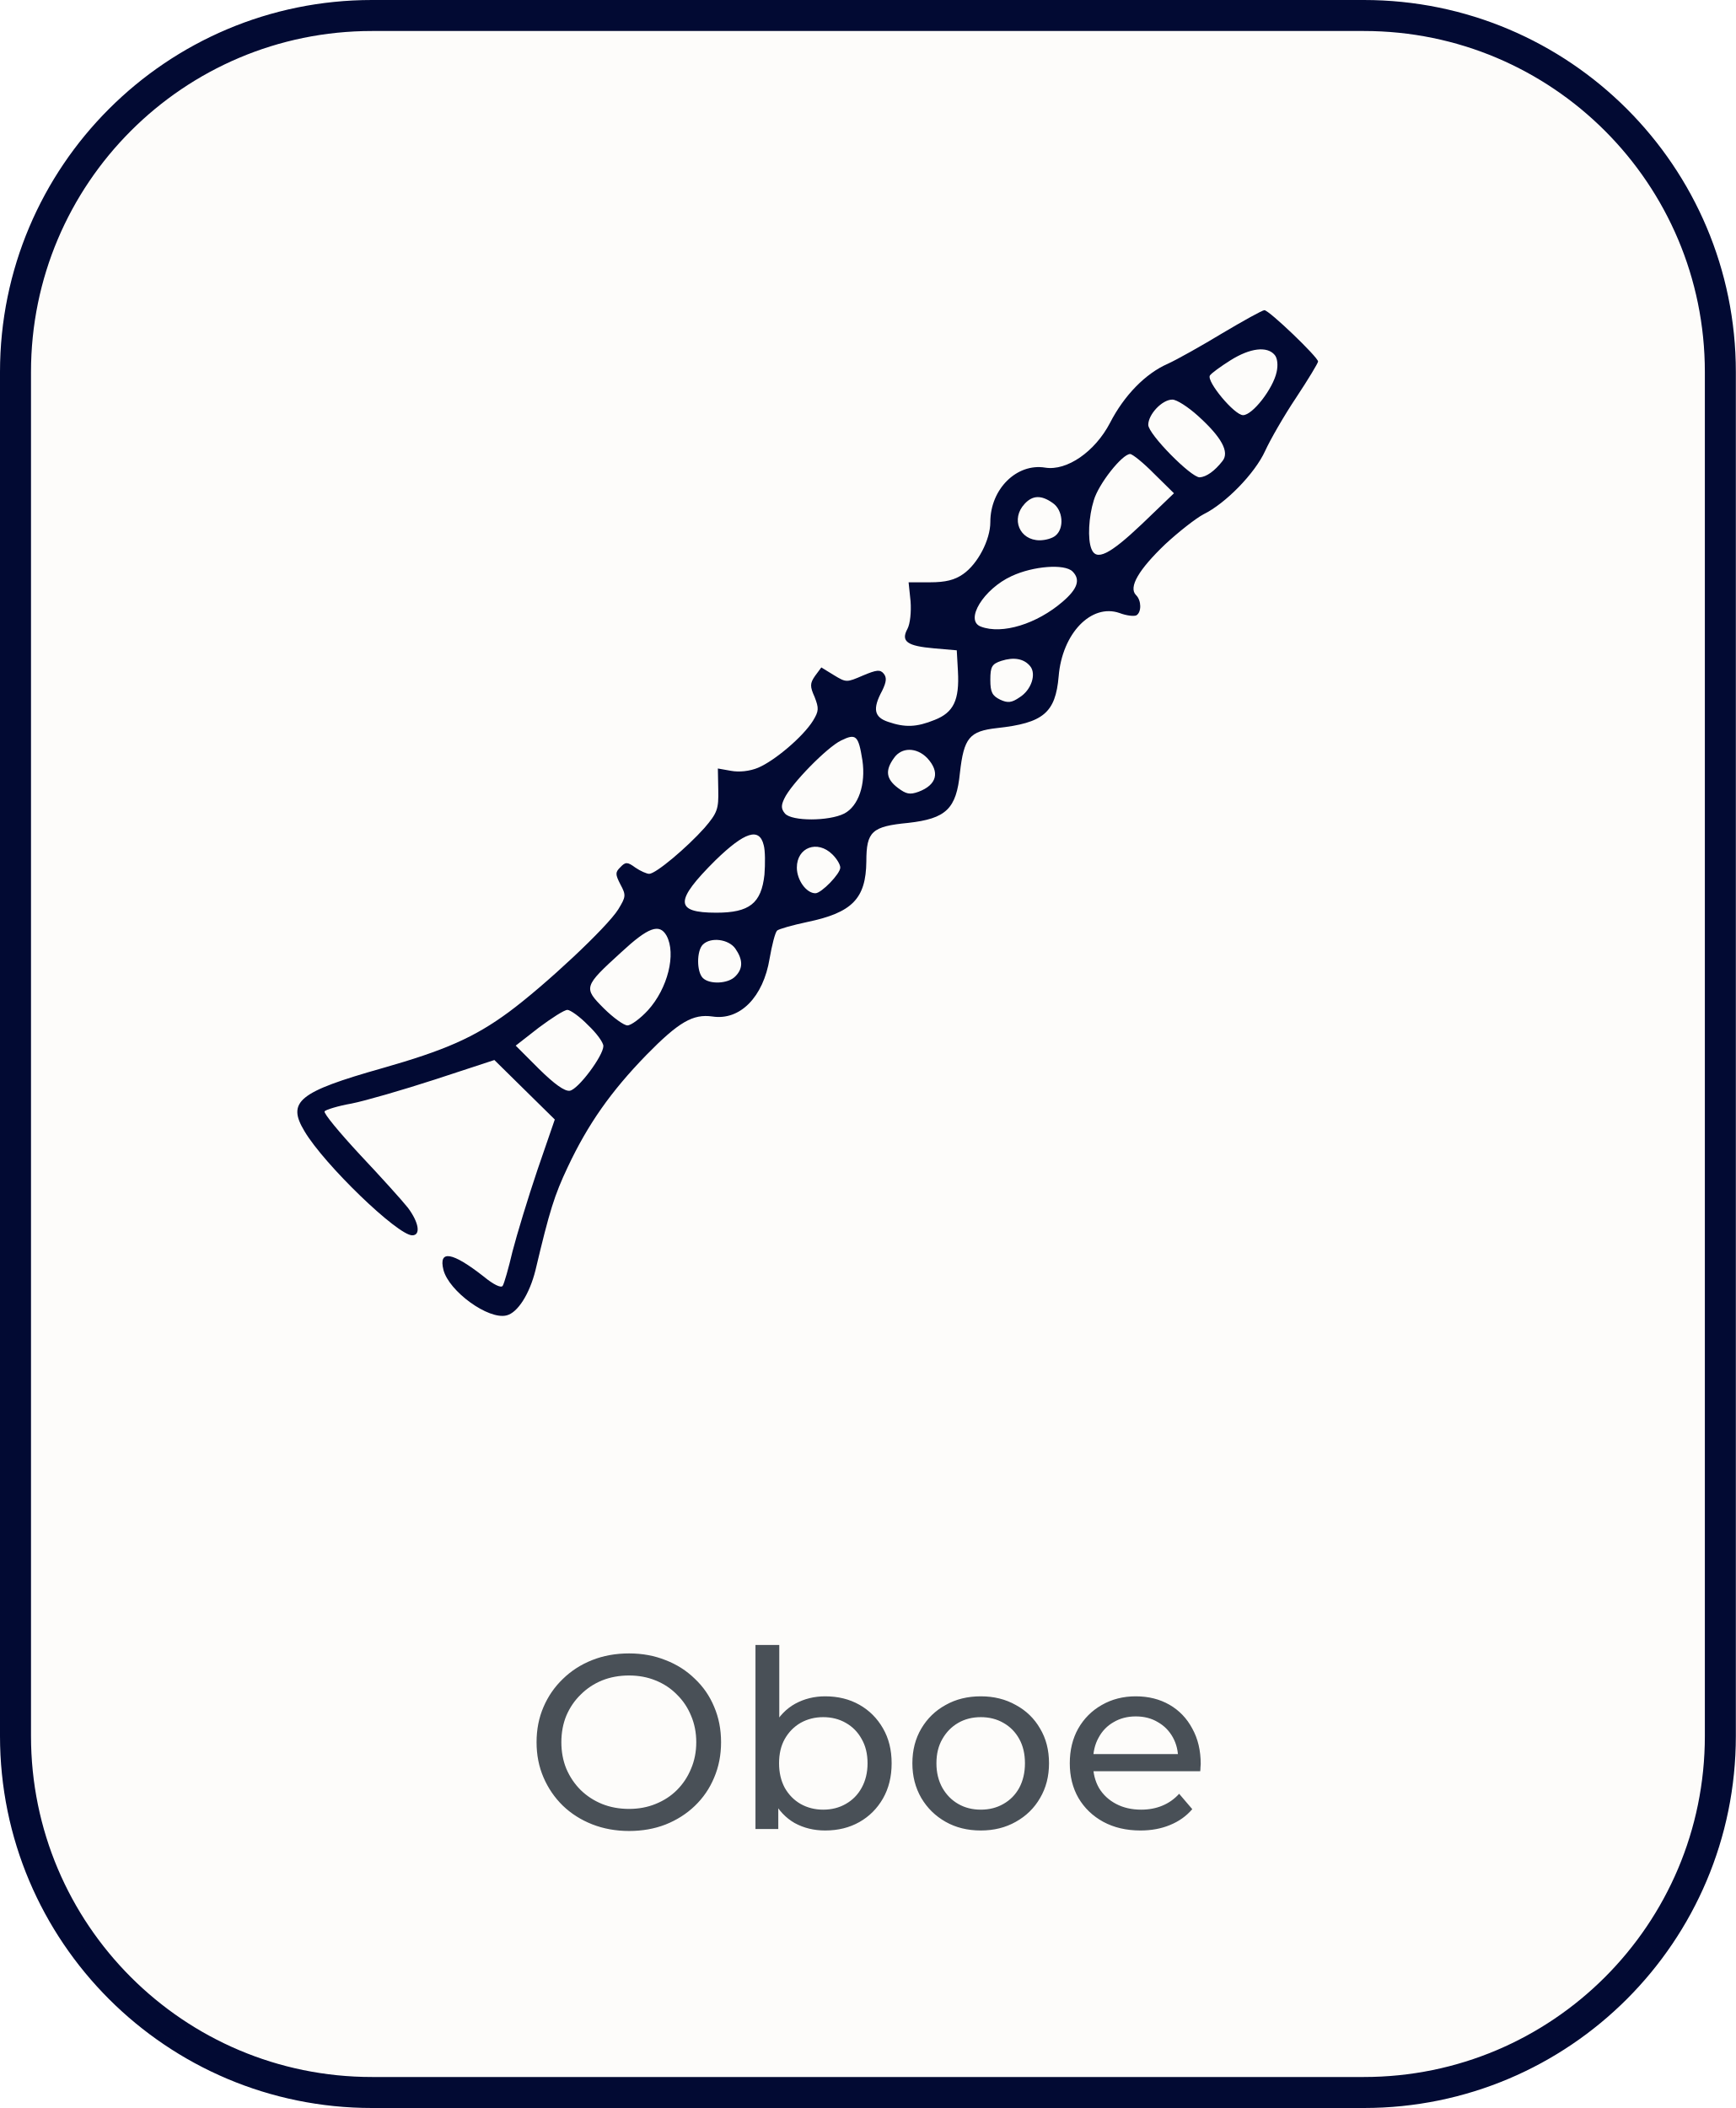
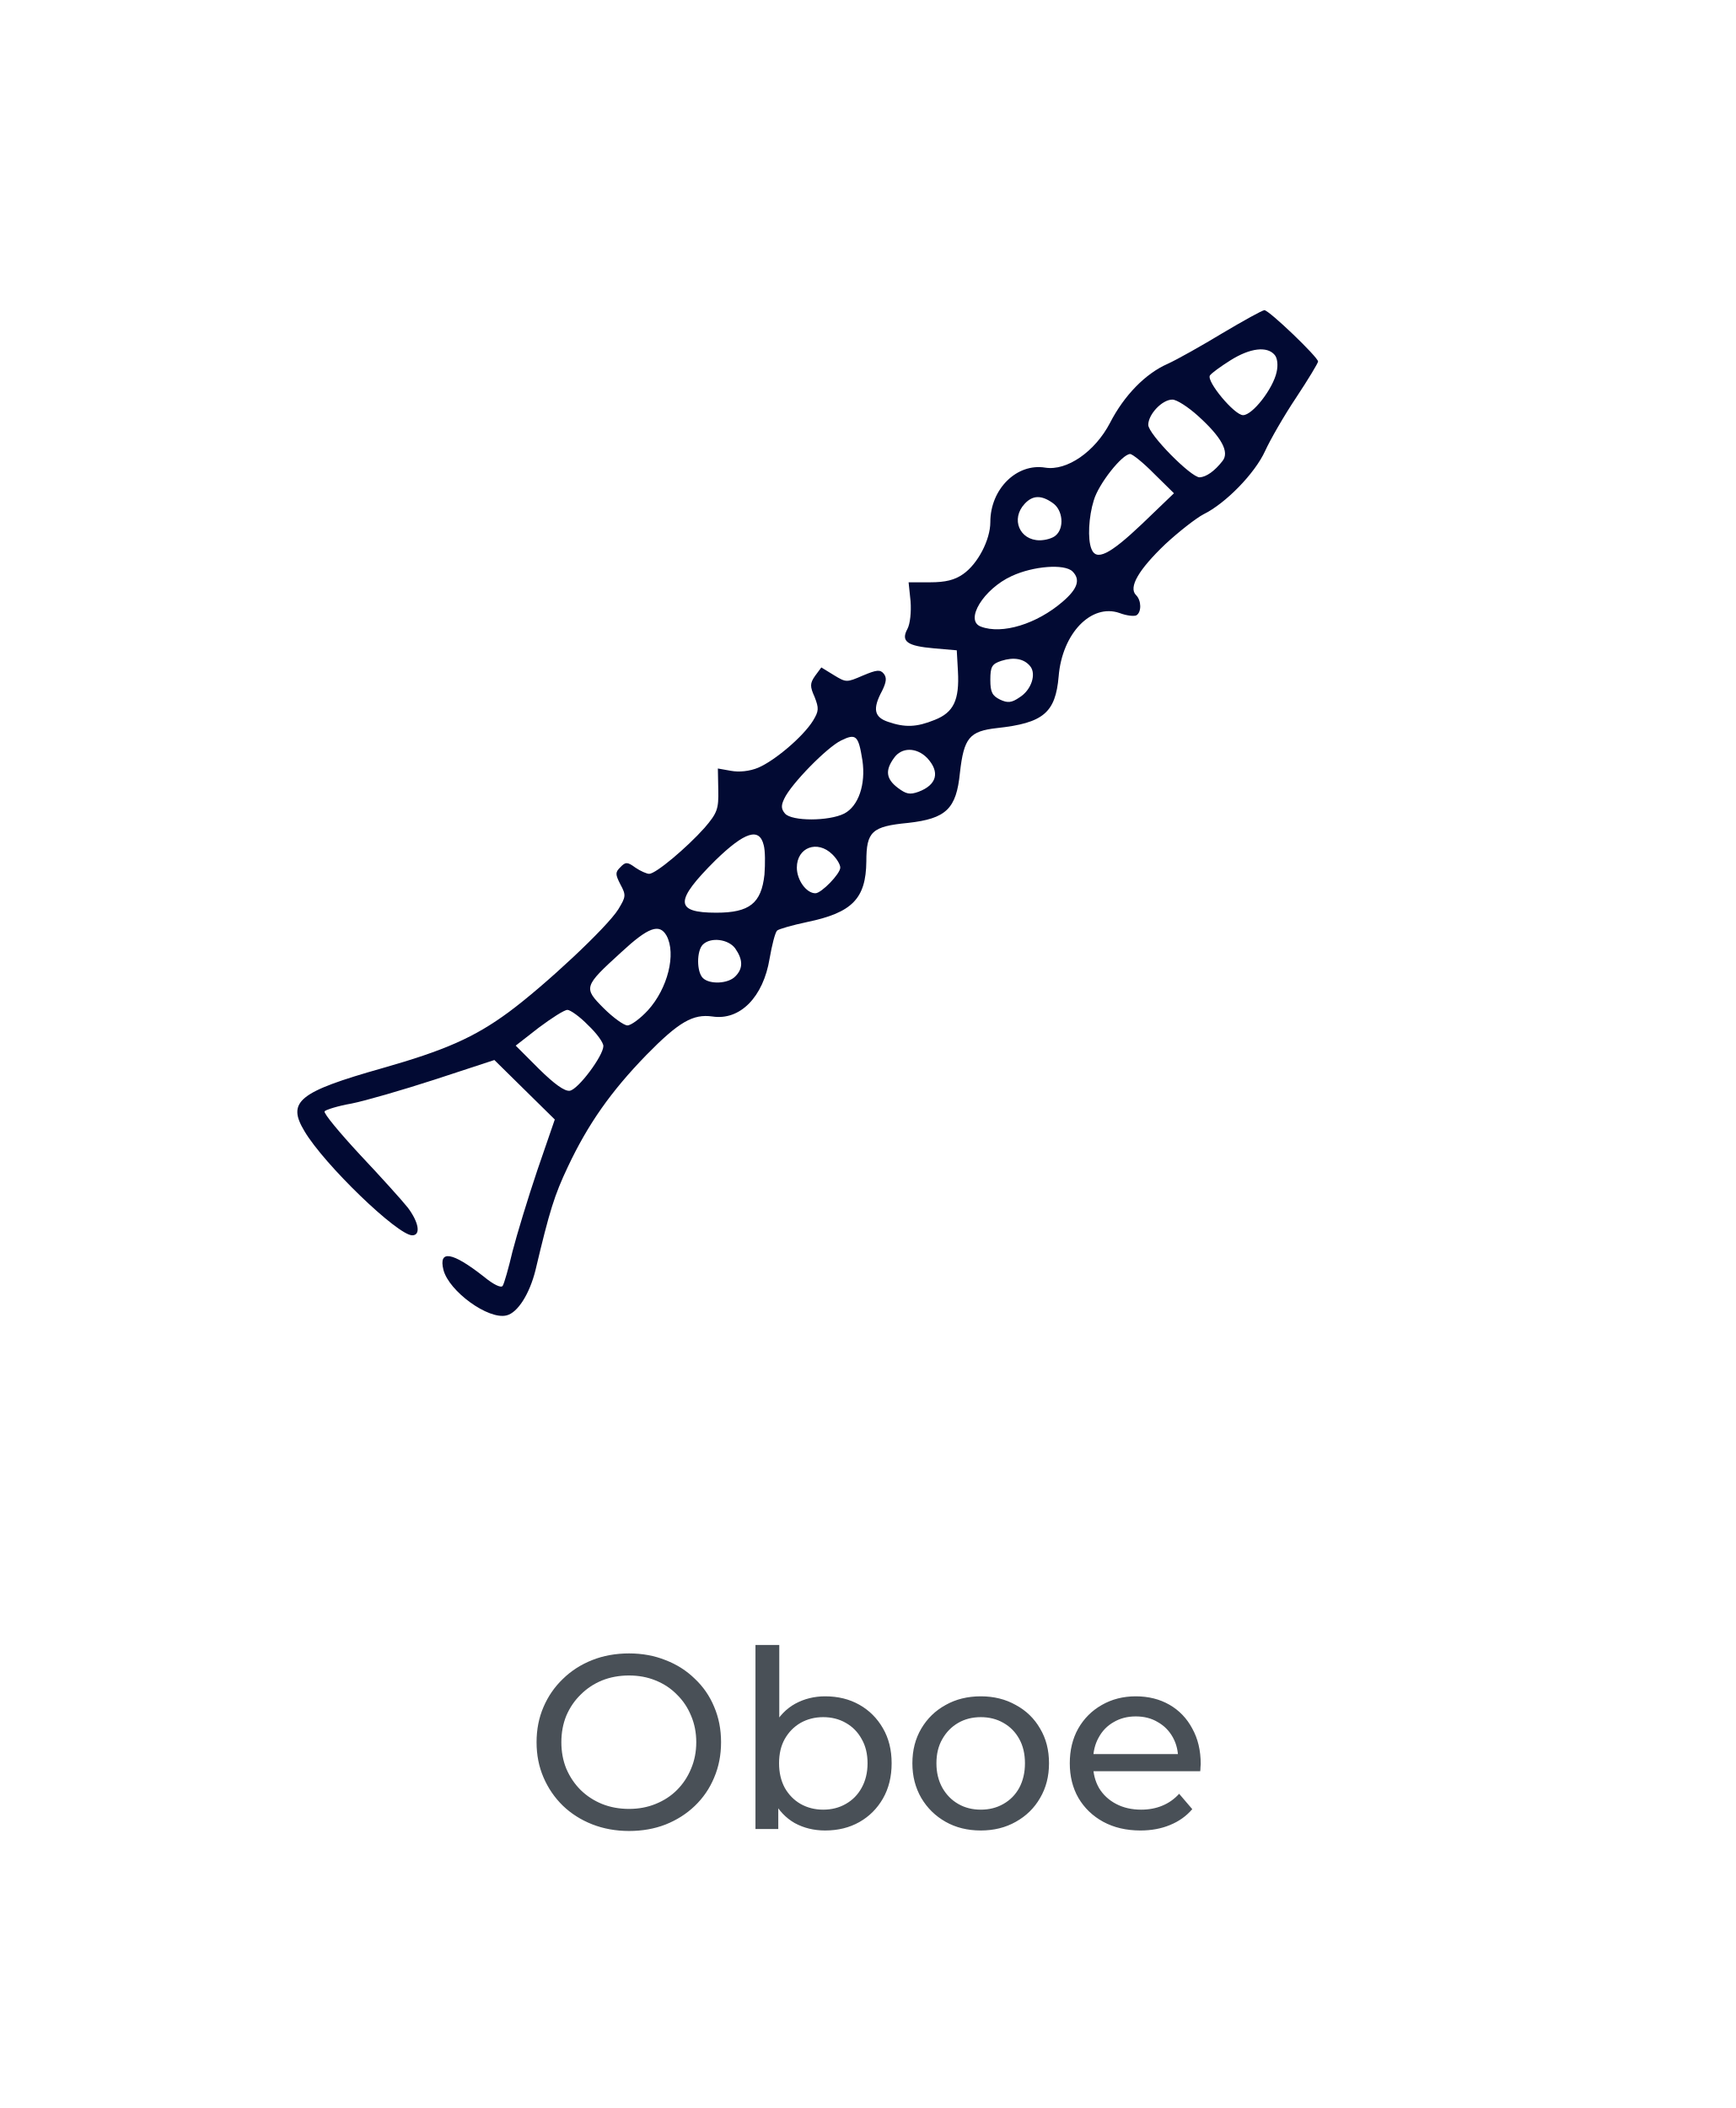
<svg xmlns="http://www.w3.org/2000/svg" width="56" height="68" viewBox="0 0 56 68" fill="none">
-   <rect x="0.5" y="0.5" width="55" height="67" rx="11.5" fill="#FDFCFA" />
  <path d="M39.439 10.746C38.777 11.147 37.974 11.599 37.669 11.737C36.955 12.05 36.267 12.752 35.809 13.643C35.325 14.57 34.42 15.197 33.72 15.085C32.803 14.934 31.949 15.774 31.949 16.84C31.949 17.417 31.541 18.194 31.07 18.52C30.802 18.708 30.509 18.784 30 18.784H29.312L29.376 19.398C29.401 19.737 29.363 20.125 29.274 20.288C29.057 20.69 29.261 20.84 30.14 20.915L30.866 20.978L30.904 21.655C30.955 22.583 30.764 22.984 30.153 23.223C29.567 23.461 29.197 23.473 28.65 23.285C28.204 23.135 28.14 22.871 28.459 22.282C28.599 21.994 28.611 21.856 28.509 21.73C28.395 21.592 28.28 21.605 27.834 21.793C27.312 22.019 27.299 22.019 26.904 21.78L26.497 21.53L26.293 21.805C26.127 22.044 26.127 22.144 26.28 22.483C26.42 22.846 26.42 22.934 26.229 23.248C25.911 23.762 24.994 24.539 24.459 24.765C24.191 24.878 23.847 24.915 23.58 24.865L23.159 24.79L23.172 25.48C23.185 26.094 23.146 26.219 22.726 26.708C22.166 27.335 21.159 28.188 20.943 28.188C20.866 28.188 20.662 28.1 20.497 27.987C20.242 27.799 20.178 27.799 20.013 27.975C19.847 28.138 19.847 28.201 20.013 28.526C20.204 28.878 20.191 28.928 19.949 29.329C19.592 29.906 17.58 31.787 16.408 32.652C15.299 33.467 14.357 33.881 12.331 34.458C9.631 35.222 9.248 35.536 9.822 36.489C10.459 37.567 12.828 39.849 13.299 39.849C13.58 39.849 13.516 39.436 13.159 38.959C12.981 38.733 12.28 37.956 11.618 37.254C10.955 36.539 10.433 35.912 10.471 35.849C10.509 35.799 10.904 35.674 11.338 35.599C11.783 35.511 12.994 35.16 14.038 34.821L15.949 34.194L16.93 35.16L17.898 36.113L17.337 37.743C17.032 38.646 16.675 39.824 16.535 40.364C16.408 40.903 16.267 41.404 16.216 41.48C16.166 41.555 15.924 41.442 15.605 41.179C14.599 40.389 14.14 40.301 14.306 40.965C14.484 41.655 15.758 42.583 16.344 42.432C16.701 42.345 17.083 41.743 17.274 40.978C17.732 39.047 17.885 38.558 18.318 37.642C18.968 36.263 19.707 35.21 20.853 34.031C21.898 32.965 22.357 32.702 22.981 32.79C23.873 32.928 24.624 32.163 24.828 30.922C24.904 30.483 25.006 30.081 25.07 30.019C25.121 29.969 25.567 29.843 26.038 29.743C27.49 29.442 27.936 28.991 27.949 27.787C27.949 26.821 28.127 26.658 29.299 26.545C30.522 26.407 30.853 26.094 30.968 24.928C31.096 23.799 31.274 23.586 32.166 23.486C33.656 23.323 34.051 22.997 34.153 21.818C34.267 20.426 35.21 19.461 36.115 19.774C36.344 19.862 36.586 19.887 36.662 19.849C36.828 19.749 36.828 19.373 36.65 19.197C36.395 18.947 36.739 18.37 37.592 17.555C38.025 17.154 38.586 16.715 38.828 16.589C39.541 16.238 40.484 15.273 40.815 14.545C40.981 14.182 41.427 13.404 41.822 12.815C42.204 12.238 42.522 11.711 42.522 11.661C42.522 11.523 40.943 10.006 40.79 10.006C40.726 10.006 40.115 10.345 39.439 10.746ZM41.121 11.448C41.21 11.549 41.236 11.774 41.185 12C41.07 12.539 40.408 13.392 40.102 13.392C39.822 13.392 38.917 12.301 39.032 12.113C39.083 12.037 39.376 11.824 39.694 11.624C40.331 11.223 40.879 11.16 41.121 11.448ZM38.65 13.417C39.414 14.107 39.669 14.583 39.439 14.871C39.185 15.197 38.917 15.386 38.701 15.398C38.42 15.398 37.044 14.006 37.044 13.705C37.044 13.367 37.49 12.89 37.822 12.89C37.962 12.89 38.331 13.128 38.65 13.417ZM37.236 15.285L37.873 15.912L36.828 16.915C35.796 17.893 35.363 18.107 35.21 17.705C35.083 17.392 35.121 16.665 35.287 16.138C35.439 15.611 36.204 14.646 36.459 14.646C36.535 14.646 36.892 14.934 37.236 15.285ZM33.962 16.226C34.293 16.451 34.344 17.041 34.051 17.279C33.949 17.367 33.72 17.429 33.541 17.429C32.892 17.429 32.599 16.74 33.057 16.251C33.312 15.975 33.592 15.962 33.962 16.226ZM34.599 18.433C34.866 18.696 34.764 18.997 34.28 19.411C33.452 20.125 32.331 20.476 31.643 20.213C31.108 20.012 31.732 18.997 32.637 18.583C33.337 18.257 34.344 18.182 34.599 18.433ZM33.236 21.492C33.439 21.743 33.274 22.257 32.892 22.495C32.637 22.671 32.51 22.683 32.267 22.57C32.013 22.445 31.949 22.332 31.949 21.931C31.949 21.505 32 21.417 32.306 21.317C32.701 21.191 33.032 21.241 33.236 21.492ZM27.822 24.526C27.936 25.304 27.694 26.006 27.236 26.244C26.739 26.495 25.541 26.495 25.325 26.244C25.197 26.094 25.197 25.981 25.299 25.768C25.516 25.291 26.688 24.1 27.134 23.887C27.618 23.649 27.694 23.724 27.822 24.526ZM29.911 24.451C30.331 24.903 30.229 25.317 29.631 25.542C29.35 25.642 29.236 25.617 28.968 25.417C28.586 25.128 28.548 24.853 28.841 24.451C29.083 24.1 29.567 24.1 29.911 24.451ZM24.637 27.26C24.688 27.436 24.688 27.862 24.662 28.213C24.561 29.141 24.178 29.442 23.108 29.442C21.758 29.442 21.758 29.066 23.083 27.749C24.025 26.834 24.497 26.683 24.637 27.26ZM26.853 27.561C26.994 27.699 27.108 27.887 27.108 27.987C27.108 28.188 26.497 28.815 26.306 28.815C26.013 28.815 25.707 28.389 25.707 27.987C25.707 27.335 26.369 27.084 26.853 27.561ZM21.503 30.182C21.822 30.771 21.541 31.887 20.904 32.589C20.662 32.853 20.357 33.078 20.242 33.078C20.127 33.078 19.783 32.828 19.478 32.526C18.815 31.862 18.828 31.824 20.038 30.721C20.917 29.906 21.274 29.78 21.503 30.182ZM23.72 30.596C23.974 30.959 23.974 31.248 23.72 31.498C23.49 31.737 22.892 31.762 22.675 31.549C22.471 31.348 22.471 30.671 22.675 30.47C22.93 30.219 23.503 30.295 23.72 30.596ZM18.968 33.066C19.248 33.329 19.465 33.63 19.465 33.743C19.465 34.056 18.65 35.147 18.382 35.185C18.216 35.21 17.885 34.972 17.376 34.47L16.637 33.73L17.376 33.154C17.796 32.84 18.204 32.577 18.306 32.577C18.395 32.577 18.701 32.79 18.968 33.066Z" fill="#020A33" />
  <path d="M20.294 59.064C19.867 59.064 19.47 58.992 19.102 58.848C18.739 58.704 18.424 58.504 18.158 58.248C17.891 57.987 17.683 57.683 17.534 57.336C17.384 56.989 17.31 56.611 17.31 56.2C17.31 55.789 17.384 55.411 17.534 55.064C17.683 54.717 17.891 54.416 18.158 54.16C18.424 53.899 18.739 53.696 19.102 53.552C19.464 53.408 19.862 53.336 20.294 53.336C20.72 53.336 21.112 53.408 21.47 53.552C21.832 53.691 22.147 53.891 22.414 54.152C22.686 54.408 22.894 54.709 23.038 55.056C23.187 55.403 23.262 55.784 23.262 56.2C23.262 56.616 23.187 56.997 23.038 57.344C22.894 57.691 22.686 57.995 22.414 58.256C22.147 58.512 21.832 58.712 21.47 58.856C21.112 58.995 20.72 59.064 20.294 59.064ZM20.294 58.352C20.603 58.352 20.888 58.299 21.15 58.192C21.416 58.085 21.646 57.936 21.838 57.744C22.035 57.547 22.187 57.317 22.294 57.056C22.406 56.795 22.462 56.509 22.462 56.2C22.462 55.891 22.406 55.605 22.294 55.344C22.187 55.083 22.035 54.856 21.838 54.664C21.646 54.467 21.416 54.315 21.15 54.208C20.888 54.101 20.603 54.048 20.294 54.048C19.979 54.048 19.688 54.101 19.422 54.208C19.16 54.315 18.931 54.467 18.734 54.664C18.536 54.856 18.382 55.083 18.27 55.344C18.163 55.605 18.11 55.891 18.11 56.2C18.11 56.509 18.163 56.795 18.27 57.056C18.382 57.317 18.536 57.547 18.734 57.744C18.931 57.936 19.16 58.085 19.422 58.192C19.688 58.299 19.979 58.352 20.294 58.352ZM26.62 59.048C26.258 59.048 25.93 58.968 25.637 58.808C25.349 58.643 25.119 58.4 24.948 58.08C24.783 57.76 24.701 57.36 24.701 56.88C24.701 56.4 24.786 56 24.956 55.68C25.133 55.36 25.364 55.12 25.652 54.96C25.946 54.8 26.268 54.72 26.62 54.72C27.037 54.72 27.404 54.811 27.724 54.992C28.044 55.173 28.298 55.427 28.485 55.752C28.671 56.072 28.765 56.448 28.765 56.88C28.765 57.312 28.671 57.691 28.485 58.016C28.298 58.341 28.044 58.595 27.724 58.776C27.404 58.957 27.037 59.048 26.62 59.048ZM24.372 59V53.064H25.14V55.888L25.061 56.872L25.108 57.856V59H24.372ZM26.556 58.376C26.828 58.376 27.071 58.315 27.285 58.192C27.503 58.069 27.674 57.896 27.797 57.672C27.924 57.443 27.988 57.179 27.988 56.88C27.988 56.576 27.924 56.315 27.797 56.096C27.674 55.872 27.503 55.699 27.285 55.576C27.071 55.453 26.828 55.392 26.556 55.392C26.29 55.392 26.047 55.453 25.828 55.576C25.615 55.699 25.445 55.872 25.317 56.096C25.194 56.315 25.133 56.576 25.133 56.88C25.133 57.179 25.194 57.443 25.317 57.672C25.445 57.896 25.615 58.069 25.828 58.192C26.047 58.315 26.29 58.376 26.556 58.376ZM31.642 59.048C31.215 59.048 30.836 58.955 30.506 58.768C30.175 58.581 29.914 58.325 29.722 58C29.53 57.669 29.434 57.296 29.434 56.88C29.434 56.459 29.53 56.085 29.722 55.76C29.914 55.435 30.175 55.181 30.506 55C30.836 54.813 31.215 54.72 31.642 54.72C32.063 54.72 32.439 54.813 32.77 55C33.106 55.181 33.367 55.435 33.554 55.76C33.746 56.08 33.842 56.453 33.842 56.88C33.842 57.301 33.746 57.675 33.554 58C33.367 58.325 33.106 58.581 32.77 58.768C32.439 58.955 32.063 59.048 31.642 59.048ZM31.642 58.376C31.914 58.376 32.156 58.315 32.37 58.192C32.588 58.069 32.759 57.896 32.882 57.672C33.004 57.443 33.066 57.179 33.066 56.88C33.066 56.576 33.004 56.315 32.882 56.096C32.759 55.872 32.588 55.699 32.37 55.576C32.156 55.453 31.914 55.392 31.642 55.392C31.37 55.392 31.127 55.453 30.914 55.576C30.7 55.699 30.53 55.872 30.402 56.096C30.274 56.315 30.21 56.576 30.21 56.88C30.21 57.179 30.274 57.443 30.402 57.672C30.53 57.896 30.7 58.069 30.914 58.192C31.127 58.315 31.37 58.376 31.642 58.376ZM36.792 59.048C36.338 59.048 35.938 58.955 35.592 58.768C35.25 58.581 34.984 58.325 34.792 58C34.605 57.675 34.512 57.301 34.512 56.88C34.512 56.459 34.602 56.085 34.784 55.76C34.97 55.435 35.224 55.181 35.544 55C35.869 54.813 36.234 54.72 36.64 54.72C37.05 54.72 37.413 54.811 37.728 54.992C38.042 55.173 38.288 55.429 38.464 55.76C38.645 56.085 38.736 56.467 38.736 56.904C38.736 56.936 38.733 56.973 38.728 57.016C38.728 57.059 38.725 57.099 38.72 57.136H35.112V56.584H38.32L38.008 56.776C38.013 56.504 37.957 56.261 37.84 56.048C37.722 55.835 37.56 55.669 37.352 55.552C37.149 55.429 36.912 55.368 36.64 55.368C36.373 55.368 36.136 55.429 35.928 55.552C35.72 55.669 35.557 55.837 35.44 56.056C35.322 56.269 35.264 56.515 35.264 56.792V56.92C35.264 57.203 35.328 57.456 35.456 57.68C35.589 57.899 35.773 58.069 36.008 58.192C36.242 58.315 36.512 58.376 36.816 58.376C37.066 58.376 37.293 58.333 37.496 58.248C37.704 58.163 37.885 58.035 38.04 57.864L38.464 58.36C38.272 58.584 38.032 58.755 37.744 58.872C37.461 58.989 37.144 59.048 36.792 59.048Z" fill="#495057" />
-   <rect x="0.5" y="0.5" width="55" height="67" rx="11.5" stroke="#020A33" />
</svg>
